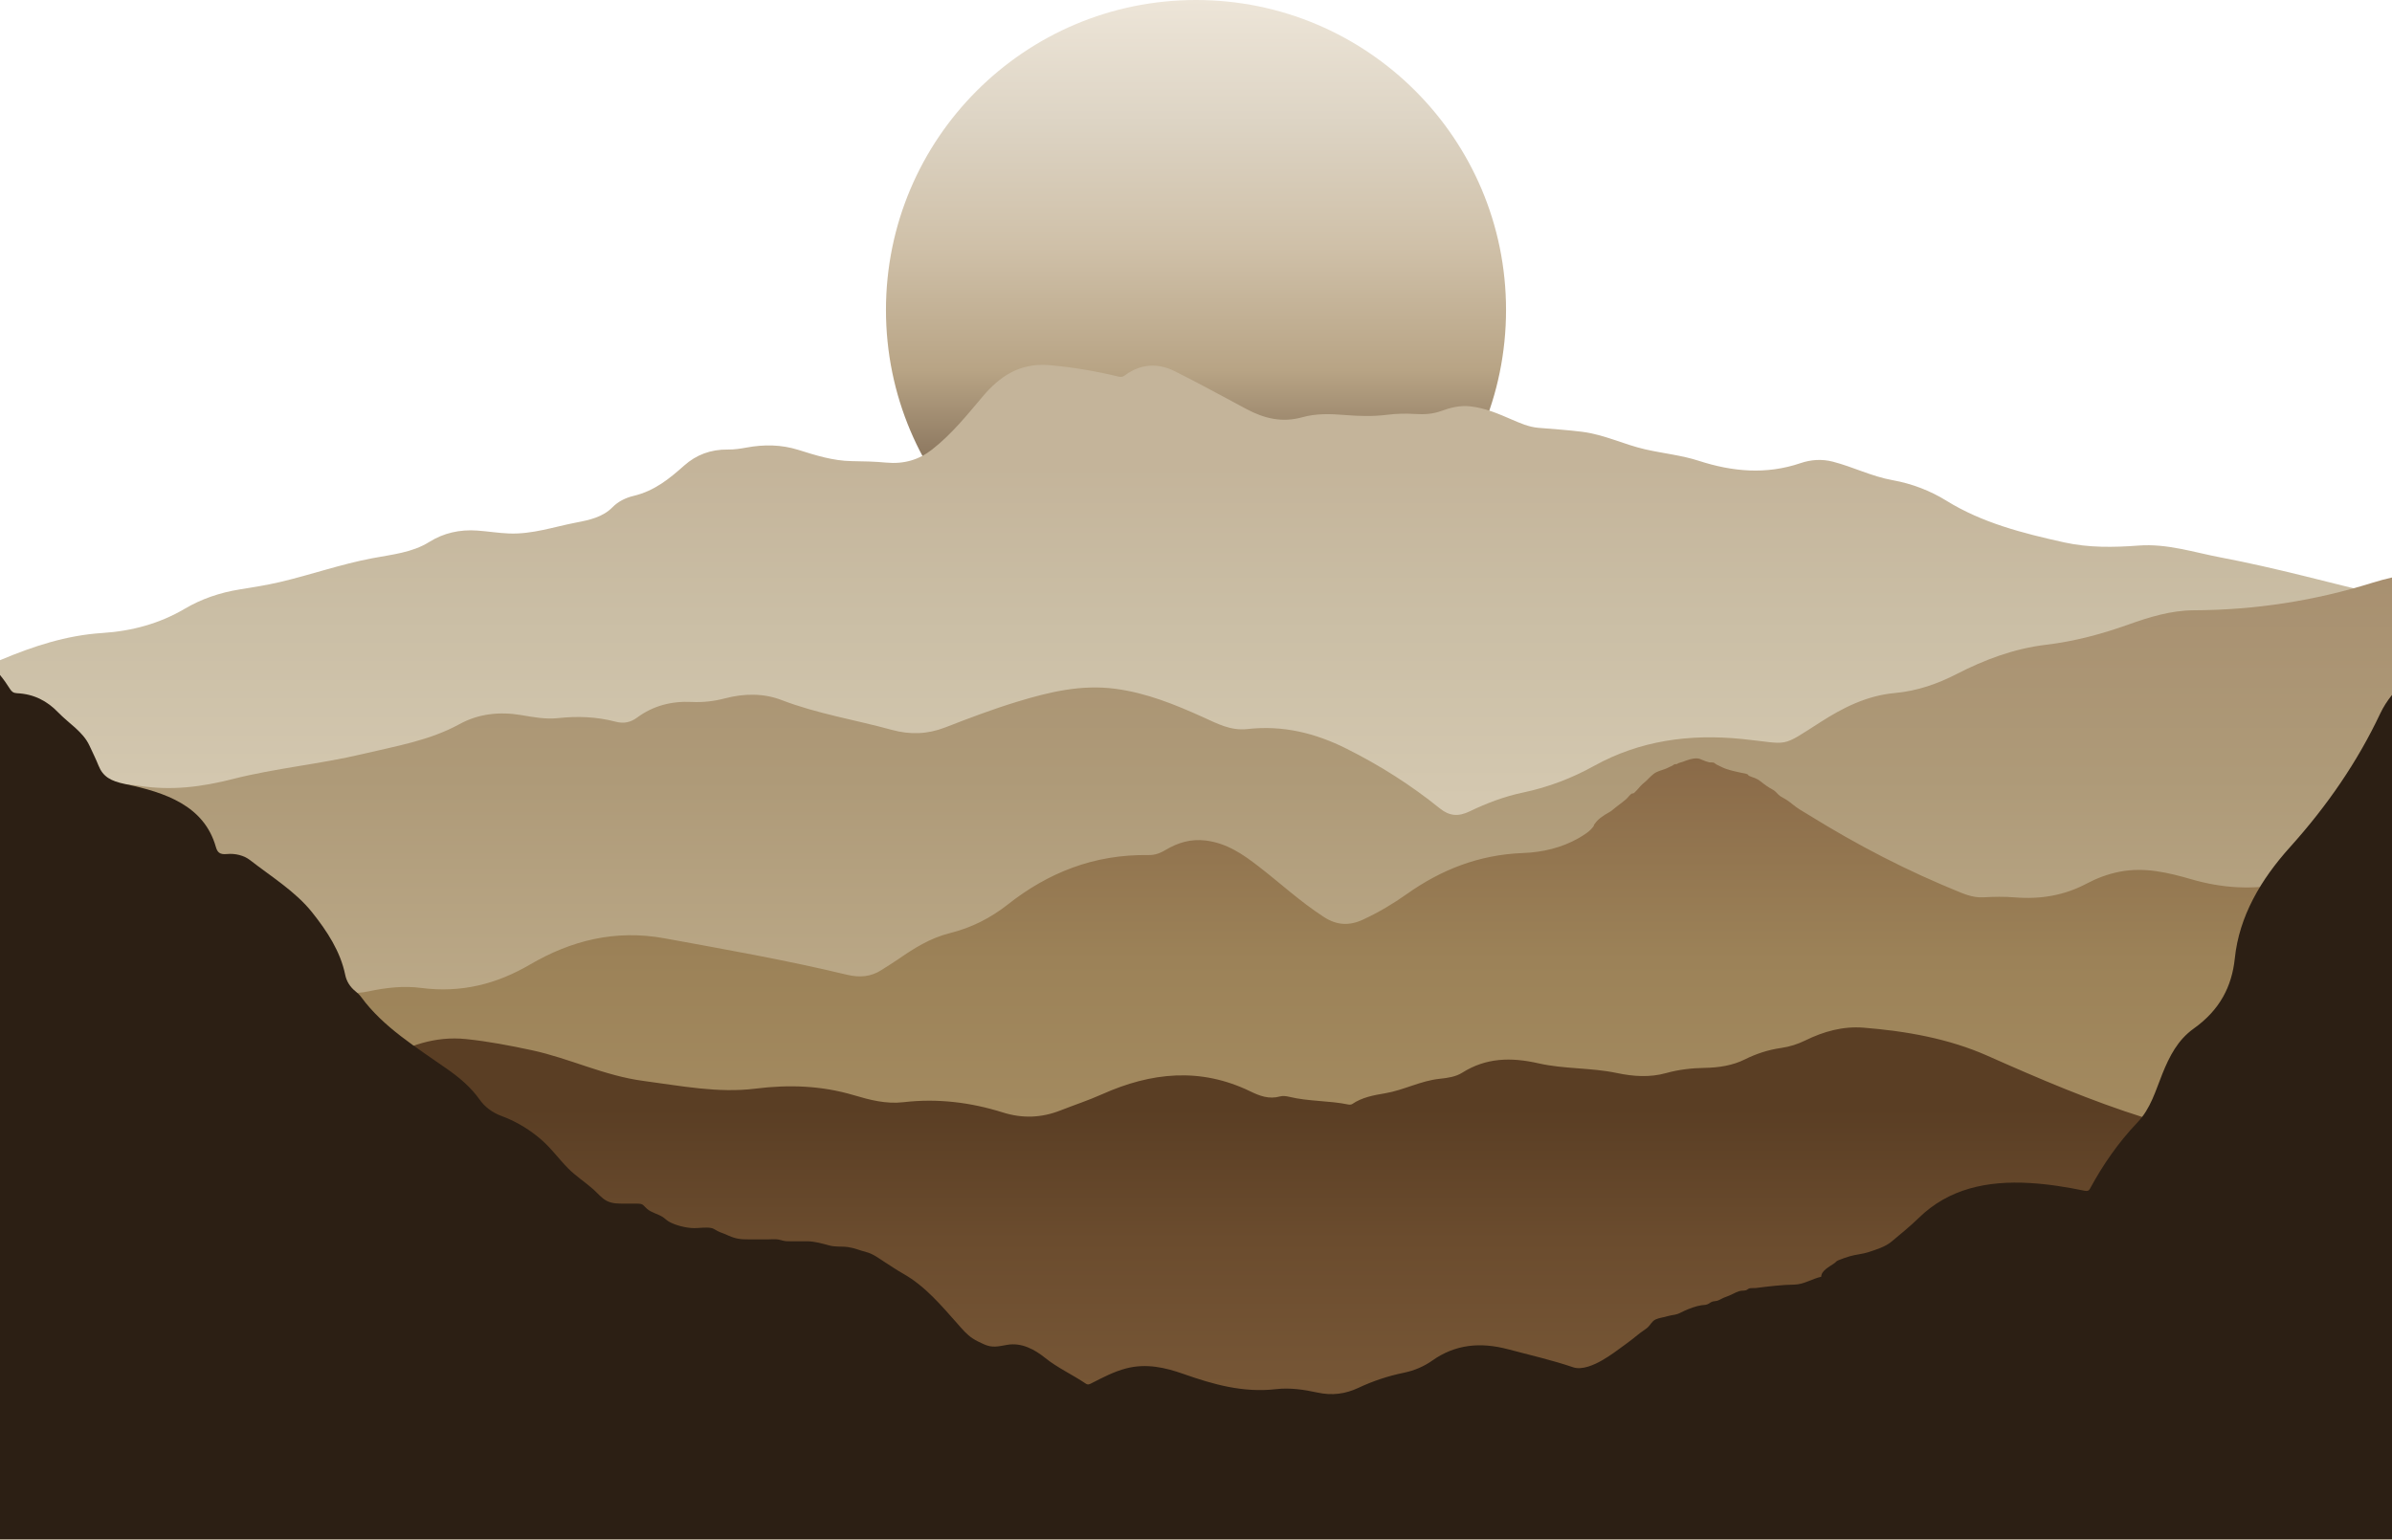
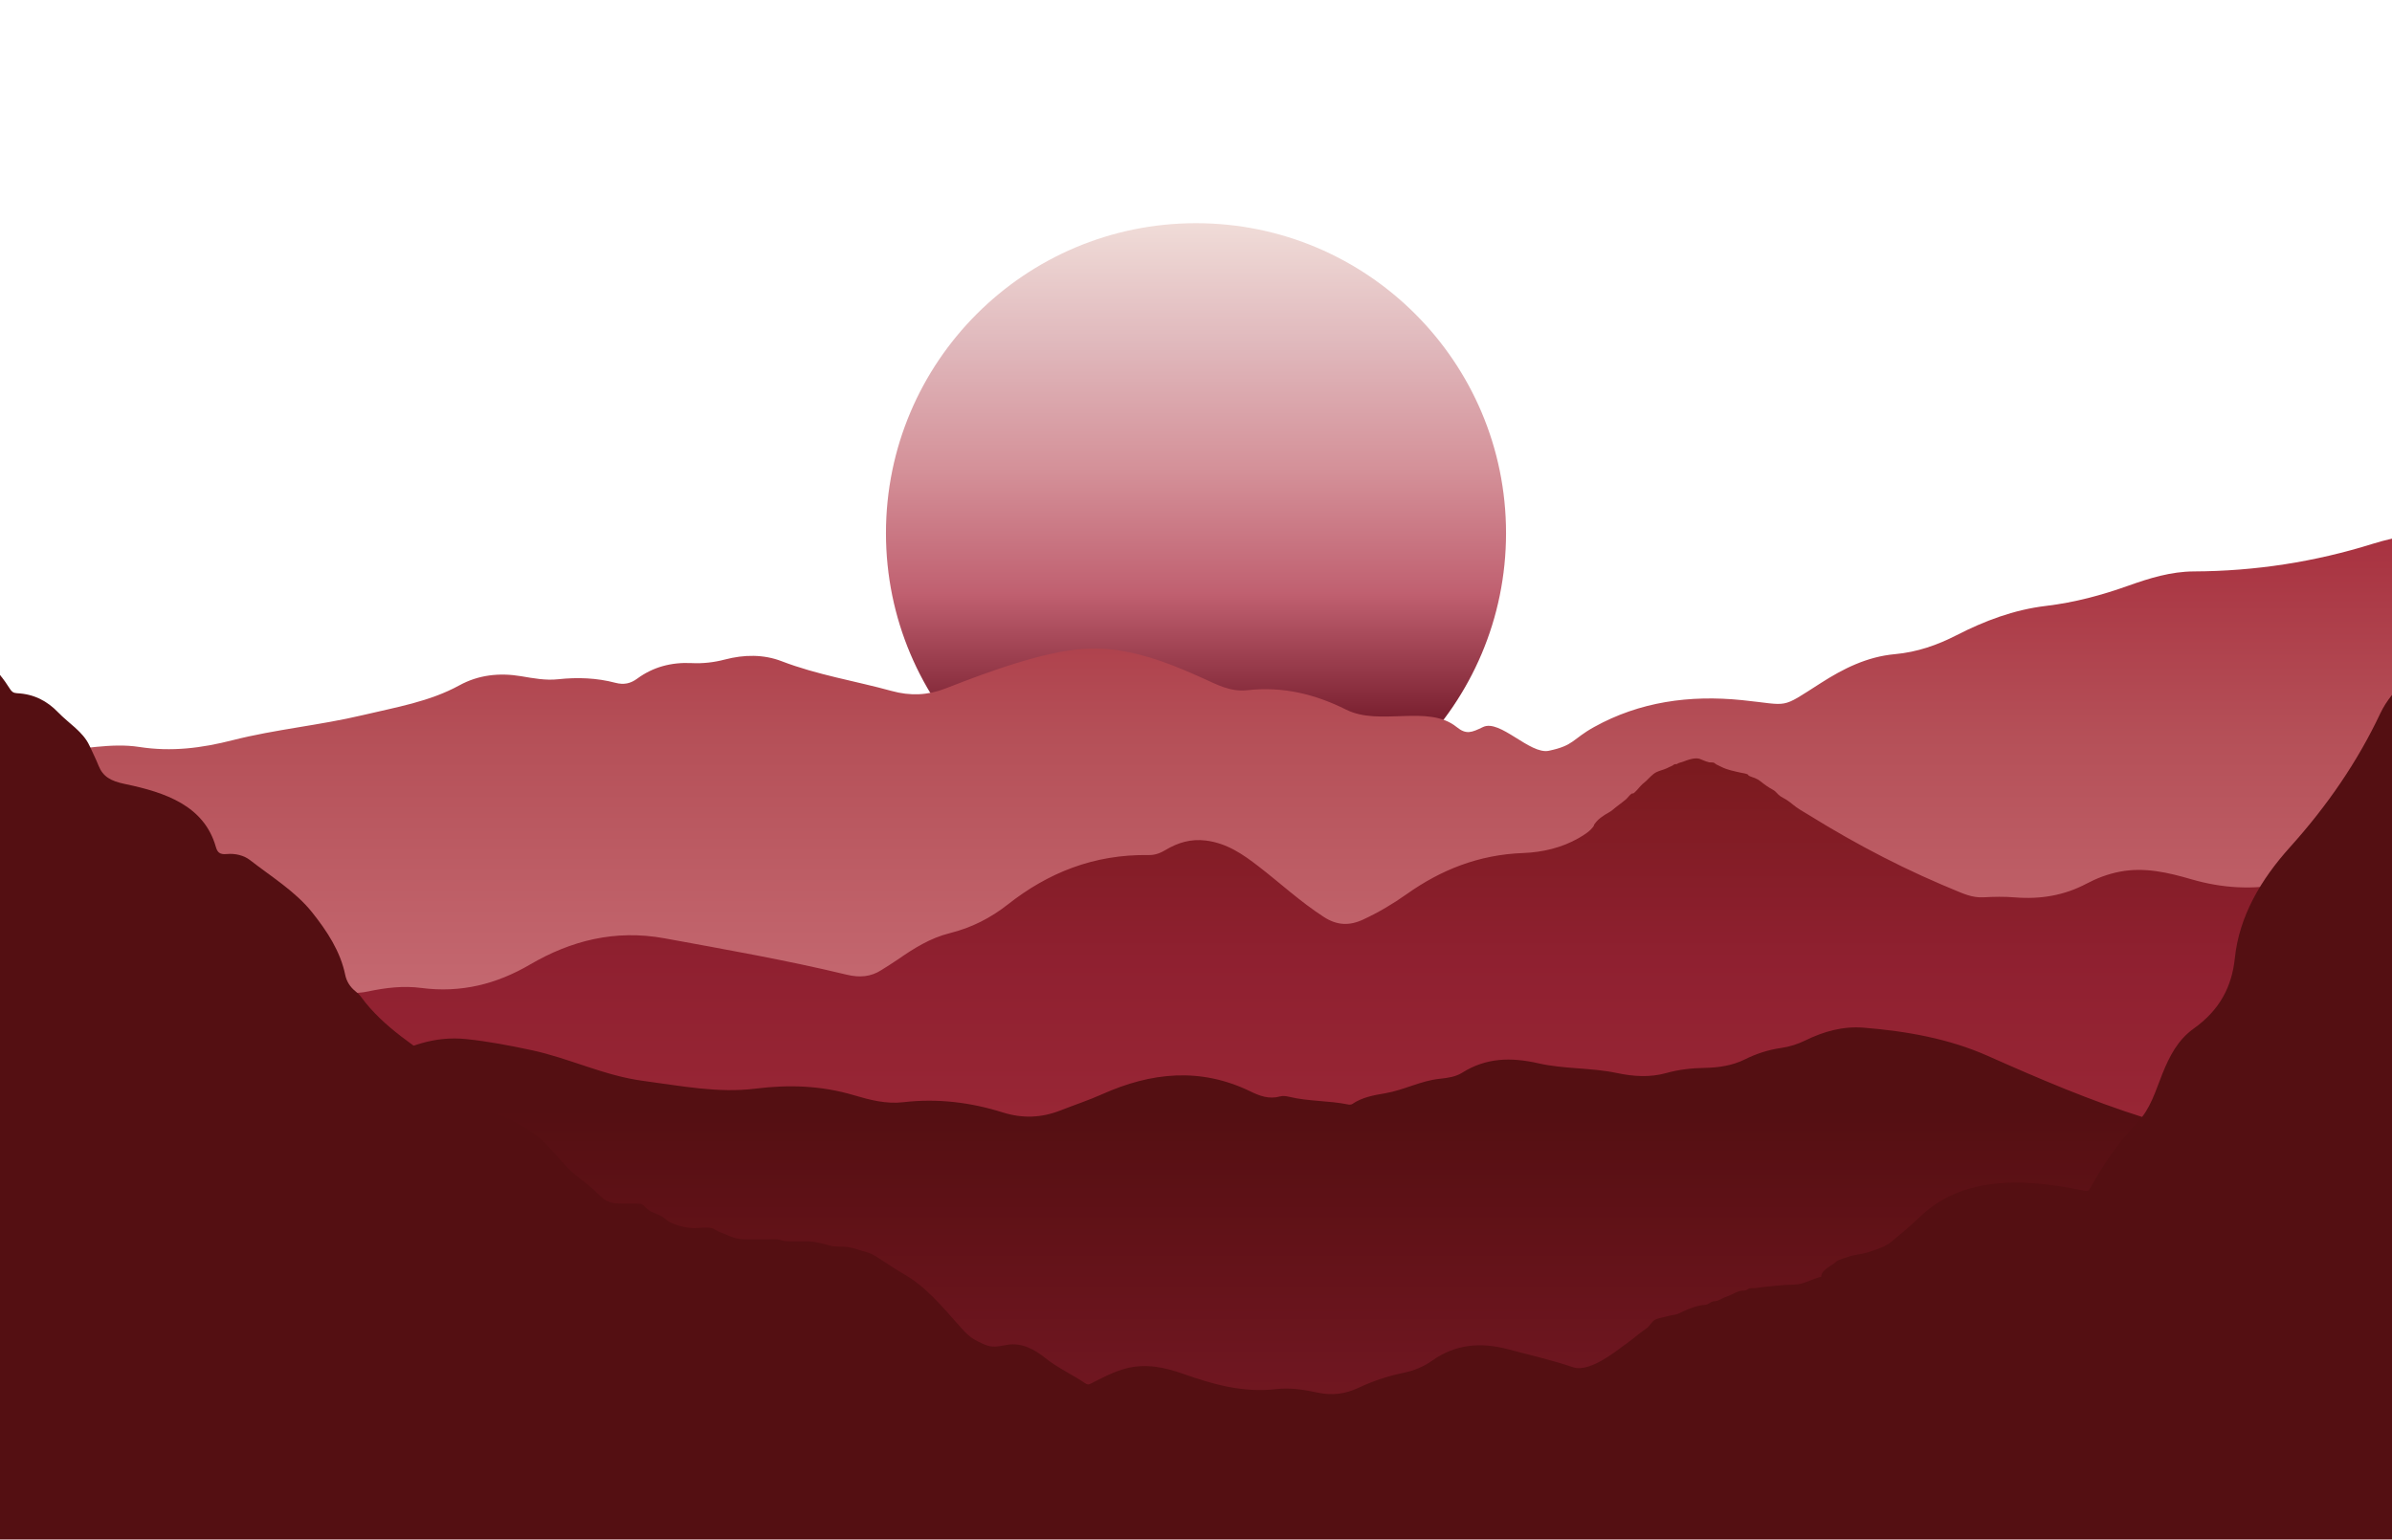
<svg xmlns="http://www.w3.org/2000/svg" width="2400" height="1545" viewBox="0 0 2400 1545" fill="none">
-   <path d="M1200 622.14C1371.8 622.14 1511.07 482.869 1511.07 311.07C1511.07 139.271 1371.8 0 1200 0C1028.2 0 888.93 139.271 888.93 311.07C888.93 482.869 1028.2 622.14 1200 622.14Z" fill="url(#paint0_linear_771_327)" />
-   <path d="M2400 1544.85V599.916C2397.47 599.296 2394.95 598.671 2392.42 598.064C2337.8 584.955 2283.79 570.035 2228.31 559.506C2200.94 554.311 2174.45 545.395 2145.79 547.541C2120.71 549.418 2095.85 549.827 2071.16 544.377C2029.5 535.181 1988.67 524.71 1952.94 502.544C1936.87 492.581 1918.49 485.445 1898.97 481.939C1877.89 478.153 1859.36 468.628 1839.01 463.356C1827.96 460.496 1816.92 461.291 1806.6 464.81C1772.1 476.56 1738.22 473.422 1704.59 462.516C1687.08 456.84 1668.55 455.052 1650.67 450.972C1629.29 446.092 1609.63 436.17 1587.47 433.374C1572.88 431.533 1558.12 430.632 1543.44 429.364C1533.73 428.526 1525.27 424.688 1516.77 421.037C1503.36 415.279 1490.09 409.37 1474.88 407.789C1464.71 406.732 1455.35 409.067 1446.32 412.394C1437.68 415.581 1429.06 416.074 1419.8 415.48C1410.53 414.886 1401.01 415.112 1391.82 416.276C1377.61 418.076 1363.51 417.67 1349.39 416.507C1334.99 415.321 1320.49 414.879 1306.75 418.738C1286.12 424.53 1268.15 419.832 1250.76 410.604C1226.82 397.902 1203.17 384.754 1178.84 372.629C1161.45 363.964 1144.13 365.137 1128.5 376.84C1126.54 378.305 1124.72 378.562 1121.96 377.892C1099.41 372.422 1076.45 368.539 1053.17 366.5C1022.89 363.848 1002.83 378.071 986.137 397.769C970.328 416.427 955.151 435.547 935.131 451.212C921.919 461.55 906.837 465.979 889.002 464.273C877.629 463.185 866.119 462.979 854.661 462.805C835.718 462.517 818.377 456.959 800.896 451.481C784.045 446.2 766.73 445.922 749.215 449.151C743.052 450.287 736.676 451.261 730.42 451.17C712.987 450.916 698.476 456.58 686.609 467.117C671.827 480.243 656.83 492.707 635.547 497.739C627.5 499.641 620.02 503.497 614.602 509.028C604.897 518.935 591.703 521.851 578.108 524.454C555.792 528.727 534.145 536.333 510.788 535.421C500.122 535.004 489.535 533.257 478.876 532.495C461.24 531.234 445.033 534.951 430.609 543.978C413.546 554.657 393.184 556.556 373.503 560.273C341.879 566.246 311.862 576.906 280.703 584.194C267.49 587.285 253.958 589.421 240.483 591.578C220.577 594.765 202.025 601.142 185.46 610.916C160.263 625.783 132.639 633.38 102.529 635.312C66.39 637.631 33.262 648.683 1.009 662.177C0.674 662.317 0.336 662.452 0 662.592V1544.85H2400Z" fill="url(#paint1_linear_771_327)" />
-   <path d="M2400 1544.85V579.598C2393.56 581.067 2387.19 582.744 2380.94 584.7C2322.71 602.916 2262.99 612.239 2201.07 612.508C2178.26 612.607 2156.5 619.316 2135.46 626.83C2108.83 636.339 2081.58 643.687 2052.96 647.095C2020.42 650.968 1990.99 662.223 1962.98 676.578C1943.79 686.417 1923.72 693.488 1901.15 695.553C1872.98 698.13 1849.29 710.216 1826.89 724.539C1785.25 751.158 1796.58 746.639 1747.91 741.683C1695.04 736.301 1645.08 743.371 1599.44 768.663C1577.43 780.861 1553.79 790.029 1528.26 795.38C1509.31 799.35 1491.52 806.159 1474.58 814.315C1463.04 819.871 1454.16 819.032 1444.43 811.167C1415.88 788.094 1384.6 768.165 1350.72 751.247C1319.89 735.853 1287.38 727.662 1251.62 731.707C1234.67 733.623 1221.19 726.14 1207.25 719.863C1179.2 707.23 1150.79 695.488 1119.1 691.298C1084.8 686.765 1052.68 694.51 1020.88 704.185C996.2 711.69 972.263 720.778 948.44 730.05C930.674 736.965 913.167 737.569 894.605 732.468C857.898 722.382 819.817 716.313 784.295 702.628C766.085 695.613 746.534 695.888 727.348 700.915C716.45 703.77 705.373 705.072 694.012 704.501C673.432 703.467 655.074 708.526 639.368 720.091C632.711 724.993 626.07 726.542 617.477 724.281C598.696 719.339 579.458 718.608 559.965 720.724C547.437 722.084 535.11 719.737 522.894 717.678C500.844 713.962 479.851 716.421 460.921 726.824C431.089 743.218 397.349 748.805 363.991 756.728C320.881 766.966 276.264 770.983 233.691 781.828C202.196 789.851 172.142 793.693 139.717 788.671C111.198 784.254 82.658 791.517 54.072 792.386C35.68 792.946 17.852 795.989 0 799.047V1544.85H2400Z" fill="url(#paint2_linear_771_327)" />
-   <path d="M2400 1544.85V895.771C2393.05 893.993 2386.11 892.211 2379.18 890.375C2350.28 882.709 2321 880.941 2291.52 886.937C2260.02 893.342 2229.43 891.375 2198.83 882.51C2175.57 875.772 2151.84 870.012 2126.75 874.884C2114.78 877.209 2103.7 881.456 2093.36 886.937C2071.16 898.697 2047.3 902.745 2021.57 900.64C2011.2 899.792 2000.63 899.962 1990.22 900.561C1978.57 901.232 1969.17 896.57 1959.34 892.519C1955.57 890.967 1951.81 889.391 1948.07 887.79C1921.47 876.408 1895.57 863.801 1870.4 850.198C1857.83 843.406 1845.43 836.366 1833.22 829.106C1827.1 825.472 1821.03 821.781 1814.99 818.041C1809.36 814.547 1803.5 811.466 1798.63 807.271C1797.13 805.972 1795.35 804.731 1793.75 803.573C1791.43 801.908 1789 800.853 1786.52 799.265C1783.59 797.388 1782.05 794.348 1778.92 792.679C1774.5 790.329 1770.34 787.354 1766.4 784.158C1764.67 782.752 1762.99 781.814 1760.78 780.898C1759.06 780.185 1757.1 779.728 1755.45 778.917C1753.43 777.927 1754.41 777.709 1753.5 777.215C1751.81 776.293 1748.64 775.964 1746.74 775.528C1739.86 773.939 1733.21 772.782 1727 769.609C1725.39 768.787 1723.71 768.061 1722.11 767.242C1721.3 766.83 1720.45 765.838 1719.74 765.536C1718.48 765.007 1716.25 765.37 1714.87 765.075C1712.71 764.612 1710.55 763.763 1708.56 762.916C1706.46 762.023 1704.86 761.203 1702.59 761.153C1697.48 761.041 1693.2 762.812 1688.59 764.52C1687.15 765.054 1685.66 765.318 1684.24 765.857C1683.59 766.104 1682.93 766.726 1682.27 766.895C1681.69 767.042 1680.83 766.838 1680.33 766.989C1679.24 767.324 1678.64 768.234 1677.44 768.703C1675.6 769.417 1674.2 770.236 1672.44 771.044C1669.15 772.55 1665.29 773.365 1662.03 774.934C1658.02 776.861 1654.57 781.054 1651.54 783.908C1650.38 785.001 1649.12 785.86 1647.97 786.919C1645.29 789.4 1643.2 792.409 1640.52 794.895C1639.96 795.418 1639.53 795.884 1638.81 796.265C1638.49 796.431 1637.55 796.244 1637.19 796.463C1635.04 797.801 1633.32 800.61 1631.4 802.245C1627.01 805.989 1622.16 809.207 1617.81 812.974C1615.54 814.939 1612.79 816.079 1610.27 817.721C1607.27 819.668 1604.48 821.66 1602.14 824.226C1601.1 825.36 1600.2 826.682 1599.34 827.83C1599.16 828.06 1599.36 828.455 1599.22 828.692C1595.92 834.035 1589.25 838.104 1583.68 841.286C1567.15 850.741 1547.79 855.419 1528.09 856.137C1483.56 857.761 1445.53 873.185 1411.45 897.343C1397.8 907.019 1383.26 915.688 1367.61 922.938C1353.66 929.395 1341.24 928.679 1328.41 920.39C1304.67 905.056 1284.54 886.307 1262.53 869.352C1247.12 857.488 1231.24 846.286 1209.82 843.594C1194.86 841.715 1181.77 845.726 1169.7 852.934C1164.52 856.032 1159.12 858.278 1152.7 858.169C1097.42 857.238 1051.37 876.1 1011.22 907.73C994.276 921.076 975.197 931.008 952.948 936.552C933.222 941.467 916.836 951.878 900.986 962.868C895.619 966.59 889.937 969.969 884.43 973.541C873.788 980.443 862.469 981.346 849.66 978.258C789.334 963.713 727.988 952.936 666.766 941.725C617.07 932.624 572.713 944.1 531.602 968.149C498.529 987.496 462.79 996.816 422.468 991.516C404.787 989.192 386.907 991.296 369.519 995.011C356.47 997.799 344.034 996.713 331.854 992.116C295.413 978.363 258.4 965.626 225.802 945.27C207.883 934.08 187.653 930.838 166.085 933.933C159.71 934.848 155.805 933.662 153.284 928.1C150.449 921.846 146.64 915.917 143.13 909.901C131.787 890.457 114.938 876.37 90.214 870.77C75.326 867.397 63.749 860.489 54.49 850.01C39.816 833.401 21.464 822.009 0 815.12V1544.85H2400Z" fill="url(#paint3_linear_771_327)" />
-   <path d="M2400 1544.85V1049.02C2386.83 1055.31 2373.66 1061.58 2360.39 1067.71C2351.61 1071.76 2342.7 1075.88 2333.33 1078.68C2304.14 1087.39 2277.49 1100.08 2251.17 1114C2220.31 1130.33 2185.76 1132.49 2152.3 1121.99C2097.85 1104.91 2045.92 1082.62 1994.35 1059.7C1955.46 1042.42 1913.04 1034.89 1869.82 1031.41C1848.97 1029.73 1829.53 1035.31 1811.37 1044.21C1803.8 1047.92 1795.71 1050.54 1787.11 1051.77C1774.17 1053.61 1762.16 1057.55 1750.81 1063.2C1738.33 1069.41 1724.62 1071.51 1710.45 1071.76C1697.27 1071.99 1684.32 1073.45 1671.76 1076.96C1655.26 1081.58 1638.63 1080.37 1622.33 1076.93C1596.43 1071.46 1569.24 1073.02 1543.83 1067.23C1515.78 1060.83 1490.88 1061.62 1467.1 1076.61C1460.62 1080.69 1452.61 1081.87 1444.71 1082.68C1425.38 1084.66 1408.65 1094.07 1389.78 1097.25C1378 1099.24 1366.44 1101.37 1356.73 1108.06C1355.85 1108.66 1354.13 1108.79 1352.96 1108.55C1333.4 1104.49 1312.96 1105.53 1293.5 1100.79C1290.57 1100.07 1287.01 1099.65 1284.23 1100.43C1273.13 1103.51 1263.68 1099.79 1254.59 1095.38C1204.27 1070.95 1154.94 1076.23 1105.75 1098.24C1092.29 1104.27 1078.02 1108.94 1064.22 1114.39C1045.14 1121.93 1026.06 1122.76 1006.13 1116.48C973.909 1106.34 940.71 1102.22 906.423 1106.21C889.077 1108.24 872.678 1103.92 856.6 1099.15C824.328 1089.59 791.925 1088.35 758.031 1092.59C720.313 1097.3 682.986 1089.77 645.572 1084.84C606.095 1079.64 571.617 1062.17 533.514 1054.02C511.823 1049.37 490.078 1045.19 467.855 1042.87C436.176 1039.55 409.207 1049.74 383.475 1064.06C371.867 1070.52 359.34 1075.13 345.87 1077.97C329.109 1081.51 313.486 1087.64 298.884 1095.5C286.219 1102.32 272.829 1106.3 257.889 1107.37C243.877 1108.38 230.549 1112.53 217.678 1117.3C205.518 1121.82 193.659 1121.93 181.17 1118.44C158.659 1112.16 135.946 1106.42 113.36 1100.33C73.162 1089.5 35.5 1093.17 0 1109.47V1544.85H2400Z" fill="url(#paint4_linear_771_327)" />
-   <path d="M2400 1544.85V697.475C2395.29 703.344 2391.28 709.58 2388.18 716.15C2365.33 764.603 2334.91 808.815 2297.72 850.154C2268.39 882.748 2246.69 919.458 2242.29 961.834C2239.34 990.241 2227.07 1013.81 2201.09 1032.29C2184.91 1043.8 2176.62 1060.41 2169.73 1077.39C2162.85 1094.34 2158.04 1112.43 2144.61 1126.52C2125.22 1146.85 2109.91 1169.16 2097.03 1192.87C2095.74 1195.24 2094.38 1195.65 2091.56 1195.07C2073.49 1191.38 2055.28 1188.41 2036.73 1187.33C1993.65 1184.8 1955.15 1193.05 1925.2 1222.33C1916.69 1230.65 1907.25 1238.24 1898.05 1245.98C1891.63 1251.38 1882.92 1253.95 1874.64 1256.72C1868.89 1258.64 1861.64 1259.13 1856.01 1260.82C1852.46 1261.88 1848.23 1263.33 1844.9 1264.7C1841.87 1265.94 1842.68 1266.32 1840.22 1268.02C1835.41 1271.35 1827.34 1275.32 1827.32 1281.39C1818.13 1283.44 1809.86 1289.11 1800.49 1289.27C1787.35 1289.49 1774.76 1291.03 1761.79 1292.68C1759.9 1292.92 1757.27 1292.57 1755.51 1292.99C1753.64 1293.45 1753.44 1294.53 1751.56 1295C1749.46 1295.53 1747.19 1295.13 1744.9 1295.9C1740.22 1297.47 1736.31 1300.12 1731.53 1301.66C1728.58 1302.61 1726.35 1304.21 1723.8 1305.21C1722.02 1305.91 1720.55 1305.76 1718.73 1306.17C1716.41 1306.71 1715.37 1308.13 1713.31 1308.96C1711 1309.88 1709.79 1309.62 1707.41 1309.95C1701.84 1310.73 1694.81 1313.39 1689.83 1315.67C1685.64 1317.58 1684.69 1318.65 1680.08 1319.55C1677.79 1320 1675.68 1320.16 1673.43 1320.88C1669.57 1322.11 1664.31 1322.68 1661 1324.31C1657.18 1326.19 1655.68 1330.34 1652.57 1332.81C1649.62 1335.17 1646.35 1337.09 1643.41 1339.55C1635.92 1345.78 1627.56 1351.68 1619.63 1357.42C1615.94 1360.09 1611.34 1363.07 1607.17 1365.44C1599.6 1369.76 1587.4 1375.31 1578.42 1372.25C1557.16 1365 1535.04 1360.02 1513.24 1354.2C1485.37 1346.76 1460.11 1349.18 1437.07 1365.51C1428.76 1371.41 1419.06 1375.57 1408.54 1377.73C1392.55 1381.02 1377.38 1386.09 1363.01 1392.87C1349.89 1399.06 1336.55 1400.83 1321.84 1397.61C1308.31 1394.64 1294.14 1392.6 1280.34 1394.2C1247.28 1398.01 1217.3 1389.44 1187.58 1378.99C1168.96 1372.44 1150.16 1368.15 1130.02 1373.36C1117.36 1376.64 1106.28 1382.65 1095.01 1388.34C1093.18 1389.27 1091.62 1390.13 1089.42 1388.65C1076.09 1379.64 1061 1372.82 1048.48 1362.72C1038.36 1354.55 1025.1 1347.19 1010.67 1349.71C1001.42 1351.32 995.679 1352.99 987.212 1349.16C983.369 1347.43 979.515 1345.63 976.038 1343.37C969.848 1339.35 965.433 1333.86 960.752 1328.61C944.715 1310.6 928.557 1290.98 906.265 1278.35C899.766 1274.66 893.899 1270.67 887.628 1266.64C881.811 1262.9 875.836 1258.31 869.301 1256.67C862.846 1255.05 857.872 1252.66 850.974 1251.63C844.484 1250.66 838.643 1251.73 832.317 1250.04C824.846 1248.04 817.196 1245.74 809.405 1245.8C803.235 1245.84 797.061 1245.72 790.892 1245.79C786.624 1245.84 785.026 1244.82 781.112 1244.07C777.803 1243.43 773.77 1243.91 770.386 1243.91C764.19 1243.9 757.995 1243.91 751.799 1243.91C743.128 1243.9 738.685 1243.5 730.995 1240.13C728.099 1238.85 725.225 1237.62 722.261 1236.58C718.824 1235.37 716.878 1233.14 713.652 1232.48C708.553 1231.42 701.517 1232.65 696.228 1232.58C688.404 1232.49 677.445 1229.75 670.94 1225.95C668.816 1224.71 666.941 1222.68 664.778 1221.32C659.88 1218.25 653.34 1216.91 649.275 1213.3C644.58 1209.14 645.586 1208 638.54 1208C634.51 1208 630.479 1207.99 626.449 1207.99C620.452 1207.99 614.445 1208.08 609.085 1205.39C603.669 1202.68 599.754 1197.62 595.408 1193.75C587.23 1186.47 577.632 1180.31 570.002 1172.59C560.363 1162.84 552.797 1152 542.118 1142.94C531.919 1134.29 520.245 1126.97 507.34 1121.67C506.012 1121.12 504.672 1120.59 503.322 1120.09C493.657 1116.48 486.441 1111 480.945 1103.22C472.718 1091.59 461.726 1082.13 449.492 1073.5C418.086 1051.35 384.54 1031.06 362.335 1000.59C360.844 998.541 358.879 996.682 356.814 995.037C351.107 990.49 347.682 984.792 346.36 978.359C341.549 954.952 328.338 934.728 313.183 915.691C296.578 894.832 272.485 880.064 250.961 863.303C244.754 858.47 235.928 856.322 227.6 857.147C220.033 857.897 217.994 854.988 216.501 849.777C204.717 808.666 166.184 795.34 125.365 786.854C111.126 783.894 103.297 779.521 98.859 768.385C96.151 761.591 92.817 754.985 89.741 748.303C83.321 734.356 68.993 726.054 58.431 715.056C47.471 703.642 34.282 696.559 17.069 695.738C13.417 695.564 11.688 694.112 10.056 691.514C6.987 686.629 3.687 681.901 0 677.447V1544.85H2400Z" fill="#2C1F14" />
+   <path d="M1200 846.14C1371.8 846.14 1511.07 706.869 1511.07 535.07C1511.07 363.271 1371.8 224 1200 224C1028.2 224 888.93 363.271 888.93 535.07C888.93 706.869 1028.2 846.14 1200 846.14Z" fill="url(#paint0_linear_797_102)" />
+   <path d="M2400 1505.85V540.598C2393.56 542.067 2387.19 543.744 2380.94 545.7C2322.71 563.916 2262.99 573.239 2201.07 573.508C2178.26 573.607 2156.5 580.316 2135.46 587.83C2108.83 597.339 2081.58 604.687 2052.96 608.095C2020.42 611.968 1990.99 623.223 1962.98 637.578C1943.79 647.417 1923.72 654.488 1901.15 656.553C1872.98 659.13 1849.29 671.216 1826.89 685.539C1785.25 712.158 1796.58 707.639 1747.91 702.683C1695.04 697.301 1645.08 704.371 1599.44 729.663C1577.43 741.861 1579.53 748.149 1554 753.5C1535.05 757.47 1504.94 721.507 1488 729.663C1476.46 735.219 1471.23 737.528 1461.5 729.663C1432.95 706.59 1384.6 729.165 1350.72 712.247C1319.89 696.853 1287.38 688.662 1251.62 692.707C1234.67 694.623 1221.19 687.14 1207.25 680.863C1179.2 668.23 1150.79 656.488 1119.1 652.298C1084.8 647.765 1052.68 655.51 1020.88 665.185C996.2 672.69 972.263 681.778 948.44 691.05C930.674 697.965 913.167 698.569 894.605 693.468C857.898 683.382 819.817 677.313 784.295 663.628C766.085 656.613 746.534 656.888 727.348 661.915C716.45 664.77 705.373 666.072 694.012 665.501C673.432 664.467 655.074 669.526 639.368 681.091C632.711 685.993 626.07 687.542 617.477 685.281C598.696 680.339 579.458 679.608 559.965 681.724C547.437 683.084 535.11 680.737 522.894 678.678C500.844 674.962 479.851 677.421 460.921 687.824C431.089 704.218 397.349 709.805 363.991 717.728C320.881 727.966 276.264 731.983 233.691 742.828C202.196 750.851 172.142 754.693 139.717 749.671C111.198 745.254 82.658 752.517 54.072 753.386C35.68 753.946 17.852 756.989 0 760.047V1505.85H2400Z" fill="url(#paint1_linear_797_102)" />
+   <path d="M2400 1544.85V895.771C2393.05 893.993 2386.11 892.211 2379.18 890.375C2350.28 882.709 2321 880.941 2291.52 886.937C2260.02 893.342 2229.43 891.375 2198.83 882.51C2175.57 875.772 2151.84 870.012 2126.75 874.884C2114.78 877.209 2103.7 881.456 2093.36 886.937C2071.16 898.697 2047.3 902.745 2021.57 900.64C2011.2 899.792 2000.63 899.962 1990.22 900.561C1978.57 901.232 1969.17 896.57 1959.34 892.519C1955.57 890.967 1951.81 889.391 1948.07 887.79C1921.47 876.408 1895.57 863.801 1870.4 850.198C1857.83 843.406 1845.43 836.366 1833.22 829.106C1827.1 825.472 1821.03 821.781 1814.99 818.041C1809.36 814.547 1803.5 811.466 1798.63 807.271C1797.13 805.972 1795.35 804.731 1793.75 803.573C1791.43 801.908 1789 800.853 1786.52 799.265C1783.59 797.388 1782.05 794.348 1778.92 792.679C1774.5 790.329 1770.34 787.354 1766.4 784.158C1764.67 782.752 1762.99 781.814 1760.78 780.898C1759.06 780.185 1757.1 779.728 1755.45 778.917C1753.43 777.927 1754.41 777.709 1753.5 777.215C1751.81 776.293 1748.64 775.964 1746.74 775.528C1739.86 773.939 1733.21 772.782 1727 769.609C1725.39 768.787 1723.71 768.061 1722.11 767.242C1721.3 766.83 1720.45 765.838 1719.74 765.536C1718.48 765.007 1716.25 765.37 1714.87 765.075C1712.71 764.612 1710.55 763.763 1708.56 762.916C1706.46 762.023 1704.86 761.203 1702.59 761.153C1697.48 761.041 1693.2 762.812 1688.59 764.52C1687.15 765.054 1685.66 765.318 1684.24 765.857C1683.59 766.104 1682.93 766.726 1682.27 766.895C1681.69 767.042 1680.83 766.838 1680.33 766.989C1679.24 767.324 1678.64 768.234 1677.44 768.703C1675.6 769.417 1674.2 770.236 1672.44 771.044C1669.15 772.55 1665.29 773.365 1662.03 774.934C1658.02 776.861 1654.57 781.054 1651.54 783.908C1650.38 785.001 1649.12 785.86 1647.97 786.919C1645.29 789.4 1643.2 792.409 1640.52 794.895C1639.96 795.418 1639.53 795.884 1638.81 796.265C1638.49 796.431 1637.55 796.244 1637.19 796.463C1635.04 797.801 1633.32 800.61 1631.4 802.245C1627.01 805.989 1622.16 809.207 1617.81 812.974C1615.54 814.939 1612.79 816.079 1610.27 817.721C1607.27 819.668 1604.48 821.66 1602.14 824.226C1601.1 825.36 1600.2 826.682 1599.34 827.83C1599.16 828.06 1599.36 828.455 1599.22 828.692C1595.92 834.035 1589.25 838.104 1583.68 841.286C1567.15 850.741 1547.79 855.419 1528.09 856.137C1483.56 857.761 1445.53 873.185 1411.45 897.343C1397.8 907.019 1383.26 915.688 1367.61 922.938C1353.66 929.395 1341.24 928.679 1328.41 920.39C1304.67 905.056 1284.54 886.307 1262.53 869.352C1247.12 857.488 1231.24 846.286 1209.82 843.594C1194.86 841.715 1181.77 845.726 1169.7 852.934C1164.52 856.032 1159.12 858.278 1152.7 858.169C1097.42 857.238 1051.37 876.1 1011.22 907.73C994.276 921.076 975.197 931.008 952.948 936.552C933.222 941.467 916.836 951.878 900.986 962.868C895.619 966.59 889.937 969.969 884.43 973.541C873.788 980.443 862.469 981.346 849.66 978.258C789.334 963.713 727.988 952.936 666.766 941.725C617.07 932.624 572.713 944.1 531.602 968.149C498.529 987.496 462.79 996.816 422.468 991.516C404.787 989.192 386.907 991.296 369.519 995.011C356.47 997.799 344.034 996.714 331.854 992.117C295.413 978.364 258.4 965.626 225.802 945.27C207.883 934.08 187.653 930.838 166.085 933.933C159.71 934.848 155.805 933.662 153.284 928.1C150.449 921.846 146.64 915.917 143.13 909.901C131.787 890.457 114.938 876.37 90.214 870.77C75.326 867.397 63.749 860.489 54.49 850.01C39.816 833.401 21.464 822.009 0 815.12V1544.85H2400Z" fill="url(#paint2_linear_797_102)" />
+   <path d="M2400 1544.85V1049.02C2386.83 1055.31 2373.66 1061.58 2360.39 1067.71C2351.61 1071.76 2342.7 1075.88 2333.33 1078.68C2304.14 1087.39 2277.49 1100.08 2251.17 1114C2220.31 1130.33 2185.76 1132.49 2152.3 1121.99C2097.85 1104.91 2045.92 1082.62 1994.35 1059.7C1955.46 1042.42 1913.04 1034.89 1869.82 1031.41C1848.97 1029.73 1829.53 1035.31 1811.37 1044.21C1803.8 1047.92 1795.71 1050.54 1787.11 1051.77C1774.17 1053.61 1762.16 1057.55 1750.81 1063.2C1738.33 1069.41 1724.62 1071.51 1710.45 1071.76C1697.27 1071.99 1684.32 1073.45 1671.76 1076.96C1655.26 1081.58 1638.63 1080.37 1622.33 1076.93C1596.43 1071.46 1569.24 1073.02 1543.83 1067.23C1515.78 1060.83 1490.88 1061.62 1467.1 1076.61C1460.62 1080.69 1452.61 1081.87 1444.71 1082.68C1425.38 1084.66 1408.65 1094.07 1389.78 1097.25C1378 1099.24 1366.44 1101.37 1356.73 1108.06C1355.85 1108.66 1354.13 1108.79 1352.96 1108.55C1333.4 1104.49 1312.96 1105.53 1293.5 1100.79C1290.57 1100.07 1287.01 1099.65 1284.23 1100.43C1273.13 1103.51 1263.68 1099.79 1254.59 1095.38C1204.27 1070.95 1154.94 1076.23 1105.75 1098.24C1092.29 1104.27 1078.02 1108.94 1064.22 1114.39C1045.14 1121.93 1026.06 1122.76 1006.13 1116.48C973.909 1106.34 940.71 1102.22 906.423 1106.21C889.077 1108.24 872.678 1103.92 856.6 1099.15C824.328 1089.59 791.925 1088.35 758.031 1092.59C720.313 1097.3 682.986 1089.77 645.572 1084.84C606.095 1079.64 571.617 1062.17 533.514 1054.02C511.823 1049.37 490.078 1045.19 467.855 1042.87C436.176 1039.55 409.207 1049.74 383.475 1064.06C371.867 1070.52 359.34 1075.13 345.87 1077.97C329.109 1081.51 313.486 1087.64 298.884 1095.5C286.219 1102.32 272.829 1106.3 257.889 1107.37C243.877 1108.38 230.549 1112.53 217.678 1117.3C205.518 1121.82 193.659 1121.93 181.17 1118.44C158.659 1112.16 135.946 1106.42 113.36 1100.33C73.162 1089.5 35.5 1093.17 0 1109.47V1544.85H2400Z" fill="url(#paint3_linear_797_102)" />
+   <path d="M2400 1544.85V697.475C2395.29 703.344 2391.28 709.58 2388.18 716.15C2365.33 764.603 2334.91 808.815 2297.72 850.154C2268.39 882.748 2246.69 919.458 2242.29 961.834C2239.34 990.241 2227.07 1013.81 2201.09 1032.29C2184.91 1043.8 2176.62 1060.41 2169.73 1077.39C2162.85 1094.34 2158.04 1112.43 2144.61 1126.52C2125.22 1146.85 2109.91 1169.16 2097.03 1192.87C2095.74 1195.24 2094.38 1195.65 2091.56 1195.07C2073.49 1191.38 2055.28 1188.41 2036.73 1187.33C1993.65 1184.8 1955.15 1193.05 1925.2 1222.33C1916.69 1230.65 1907.25 1238.24 1898.05 1245.98C1891.63 1251.38 1882.92 1253.95 1874.64 1256.72C1868.89 1258.64 1861.64 1259.13 1856.01 1260.82C1852.46 1261.88 1848.23 1263.33 1844.9 1264.7C1841.87 1265.94 1842.68 1266.32 1840.22 1268.02C1835.41 1271.35 1827.34 1275.32 1827.32 1281.39C1818.13 1283.44 1809.86 1289.11 1800.49 1289.27C1787.35 1289.49 1774.76 1291.03 1761.79 1292.68C1759.9 1292.92 1757.27 1292.57 1755.51 1292.99C1753.64 1293.45 1753.44 1294.53 1751.56 1295C1749.46 1295.53 1747.19 1295.13 1744.9 1295.9C1740.22 1297.47 1736.31 1300.12 1731.53 1301.66C1728.58 1302.61 1726.35 1304.21 1723.8 1305.21C1722.02 1305.91 1720.55 1305.76 1718.73 1306.17C1716.41 1306.71 1715.37 1308.13 1713.31 1308.96C1711 1309.88 1709.79 1309.62 1707.41 1309.95C1701.84 1310.73 1694.81 1313.39 1689.83 1315.67C1685.64 1317.58 1684.69 1318.65 1680.08 1319.55C1677.79 1320 1675.68 1320.16 1673.43 1320.88C1669.57 1322.11 1664.31 1322.68 1661 1324.31C1657.18 1326.19 1655.68 1330.34 1652.57 1332.81C1649.62 1335.17 1646.35 1337.09 1643.41 1339.55C1635.92 1345.78 1627.56 1351.68 1619.63 1357.42C1615.94 1360.09 1611.34 1363.07 1607.17 1365.44C1599.6 1369.76 1587.4 1375.31 1578.42 1372.25C1557.16 1365 1535.04 1360.02 1513.24 1354.2C1485.37 1346.76 1460.11 1349.18 1437.07 1365.51C1428.76 1371.41 1419.06 1375.57 1408.54 1377.73C1392.55 1381.02 1377.38 1386.09 1363.01 1392.87C1349.89 1399.06 1336.55 1400.83 1321.84 1397.61C1308.31 1394.64 1294.14 1392.6 1280.34 1394.2C1247.28 1398.01 1217.3 1389.44 1187.58 1378.99C1168.96 1372.44 1150.16 1368.15 1130.02 1373.36C1117.36 1376.64 1106.28 1382.65 1095.01 1388.34C1093.18 1389.27 1091.62 1390.13 1089.42 1388.65C1076.09 1379.64 1061 1372.82 1048.48 1362.72C1038.36 1354.55 1025.1 1347.19 1010.67 1349.71C1001.42 1351.32 995.679 1352.99 987.212 1349.16C983.369 1347.43 979.515 1345.63 976.038 1343.37C969.848 1339.35 965.433 1333.86 960.752 1328.61C944.715 1310.6 928.557 1290.98 906.265 1278.35C899.766 1274.66 893.899 1270.67 887.628 1266.64C881.811 1262.9 875.836 1258.31 869.301 1256.67C862.846 1255.05 857.872 1252.66 850.974 1251.63C844.484 1250.66 838.643 1251.73 832.317 1250.04C824.846 1248.04 817.196 1245.74 809.405 1245.8C803.235 1245.84 797.061 1245.72 790.892 1245.79C786.624 1245.84 785.026 1244.82 781.112 1244.07C777.803 1243.43 773.77 1243.91 770.386 1243.91C764.19 1243.9 757.995 1243.91 751.799 1243.91C743.128 1243.9 738.685 1243.5 730.995 1240.13C728.099 1238.85 725.225 1237.62 722.261 1236.58C718.824 1235.37 716.878 1233.14 713.652 1232.48C708.553 1231.42 701.517 1232.65 696.228 1232.58C688.404 1232.49 677.445 1229.75 670.94 1225.95C668.816 1224.71 666.941 1222.68 664.778 1221.32C659.88 1218.25 653.34 1216.91 649.275 1213.3C644.58 1209.14 645.586 1208 638.54 1208C634.51 1208 630.479 1207.99 626.449 1207.99C620.452 1207.99 614.445 1208.08 609.085 1205.39C603.669 1202.68 599.754 1197.62 595.408 1193.75C587.23 1186.47 577.632 1180.31 570.002 1172.59C560.363 1162.84 552.797 1152 542.118 1142.94C531.919 1134.29 520.245 1126.97 507.34 1121.67C506.012 1121.12 504.672 1120.59 503.322 1120.09C493.657 1116.48 486.441 1111 480.945 1103.22C472.718 1091.59 461.726 1082.13 449.492 1073.5C418.086 1051.35 384.54 1031.06 362.335 1000.59C360.844 998.541 358.879 996.682 356.814 995.037C351.107 990.49 347.682 984.792 346.36 978.359C341.549 954.952 328.338 934.728 313.183 915.691C296.578 894.832 272.485 880.064 250.961 863.303C244.754 858.47 235.928 856.322 227.6 857.147C220.033 857.897 217.994 854.988 216.501 849.777C204.717 808.666 166.184 795.34 125.365 786.854C111.126 783.894 103.297 779.521 98.859 768.385C96.151 761.591 92.817 754.985 89.741 748.303C83.321 734.356 68.993 726.054 58.431 715.056C47.471 703.642 34.282 696.559 17.069 695.738C13.417 695.564 11.688 694.112 10.056 691.514C6.987 686.629 3.687 681.901 0 677.447V1544.85H2400Z" fill="#540f12" />
  <defs>
-     <linearGradient id="paint0_linear_771_327" x1="1200" y1="622.14" x2="1200" y2="0" gradientUnits="userSpaceOnUse">
-       <stop stop-color="#3D2B1A" />
-       <stop offset="0.202" stop-color="#7A6550" />
-       <stop offset="0.403" stop-color="#B8A485" />
-       <stop offset="0.6" stop-color="#CFC0A8" />
-       <stop offset="0.803" stop-color="#DDD4C4" />
-       <stop offset="1" stop-color="#EDE5D8" />
+     <linearGradient id="paint0_linear_797_102" x1="1200" y1="846.14" x2="1200" y2="224" gradientUnits="userSpaceOnUse">
+       <stop stop-color="#3d0f10" />
+       <stop offset="0.202" stop-color="#7a2030" />
+       <stop offset="0.403" stop-color="#c06070" />
+       <stop offset="0.6" stop-color="#d49098" />
+       <stop offset="0.803" stop-color="#e0b8bc" />
+       <stop offset="1" stop-color="#f0dcd8" />
    </linearGradient>
-     <linearGradient id="paint1_linear_771_327" x1="1200" y1="1544.85" x2="1200" y2="366.181" gradientUnits="userSpaceOnUse">
-       <stop stop-color="#DDD0BC" />
-       <stop offset="0.423" stop-color="#DBD0BB" />
-       <stop offset="0.629" stop-color="#D4C8B0" />
-       <stop offset="0.787" stop-color="#CABEA5" />
-       <stop offset="0.914" stop-color="#C4B49A" />
+     <linearGradient id="paint1_linear_797_102" x1="1200" y1="1505.85" x2="1200" y2="540.598" gradientUnits="userSpaceOnUse">
+       <stop stop-color="#d4848a" />
+       <stop offset="0.267" stop-color="#cf7a80" />
+       <stop offset="0.53" stop-color="#c46870" />
+       <stop offset="0.792" stop-color="#b55058" />
+       <stop offset="1" stop-color="#a83240" />
    </linearGradient>
-     <linearGradient id="paint2_linear_771_327" x1="1200" y1="1544.85" x2="1200" y2="579.598" gradientUnits="userSpaceOnUse">
-       <stop stop-color="#C9B89A" />
-       <stop offset="0.267" stop-color="#C6B595" />
-       <stop offset="0.53" stop-color="#BDAB8A" />
-       <stop offset="0.792" stop-color="#AE9A78" />
-       <stop offset="1" stop-color="#A89070" />
+     <linearGradient id="paint2_linear_797_102" x1="1200" y1="1544.85" x2="1200" y2="761.145" gradientUnits="userSpaceOnUse">
+       <stop offset="0.107" stop-color="#a83240" />
+       <stop offset="0.412" stop-color="#9e2a38" />
+       <stop offset="0.742" stop-color="#8f2030" />
+       <stop offset="1" stop-color="#7a1a1e" />
    </linearGradient>
-     <linearGradient id="paint3_linear_771_327" x1="1200" y1="1544.85" x2="1200" y2="761.145" gradientUnits="userSpaceOnUse">
-       <stop offset="0.107" stop-color="#B0956A" />
-       <stop offset="0.412" stop-color="#A89065" />
-       <stop offset="0.742" stop-color="#9C8258" />
-       <stop offset="1" stop-color="#8A6A48" />
-     </linearGradient>
-     <linearGradient id="paint4_linear_771_327" x1="1200" y1="1544.85" x2="1200" y2="1031.11" gradientUnits="userSpaceOnUse">
-       <stop offset="0.107" stop-color="#7A5A38" />
-       <stop offset="0.336" stop-color="#755535" />
-       <stop offset="0.585" stop-color="#6B4C2E" />
-       <stop offset="0.841" stop-color="#5A3E24" />
-       <stop offset="0.851" stop-color="#5A3E24" />
+     <linearGradient id="paint3_linear_797_102" x1="1200" y1="1544.85" x2="1200" y2="1031.11" gradientUnits="userSpaceOnUse">
+       <stop offset="0.107" stop-color="#7a1a1e" />
+       <stop offset="0.336" stop-color="#6e1620" />
+       <stop offset="0.585" stop-color="#621218" />
+       <stop offset="0.841" stop-color="#540f12" />
+       <stop offset="0.851" stop-color="#540f12" />
    </linearGradient>
  </defs>
</svg>
